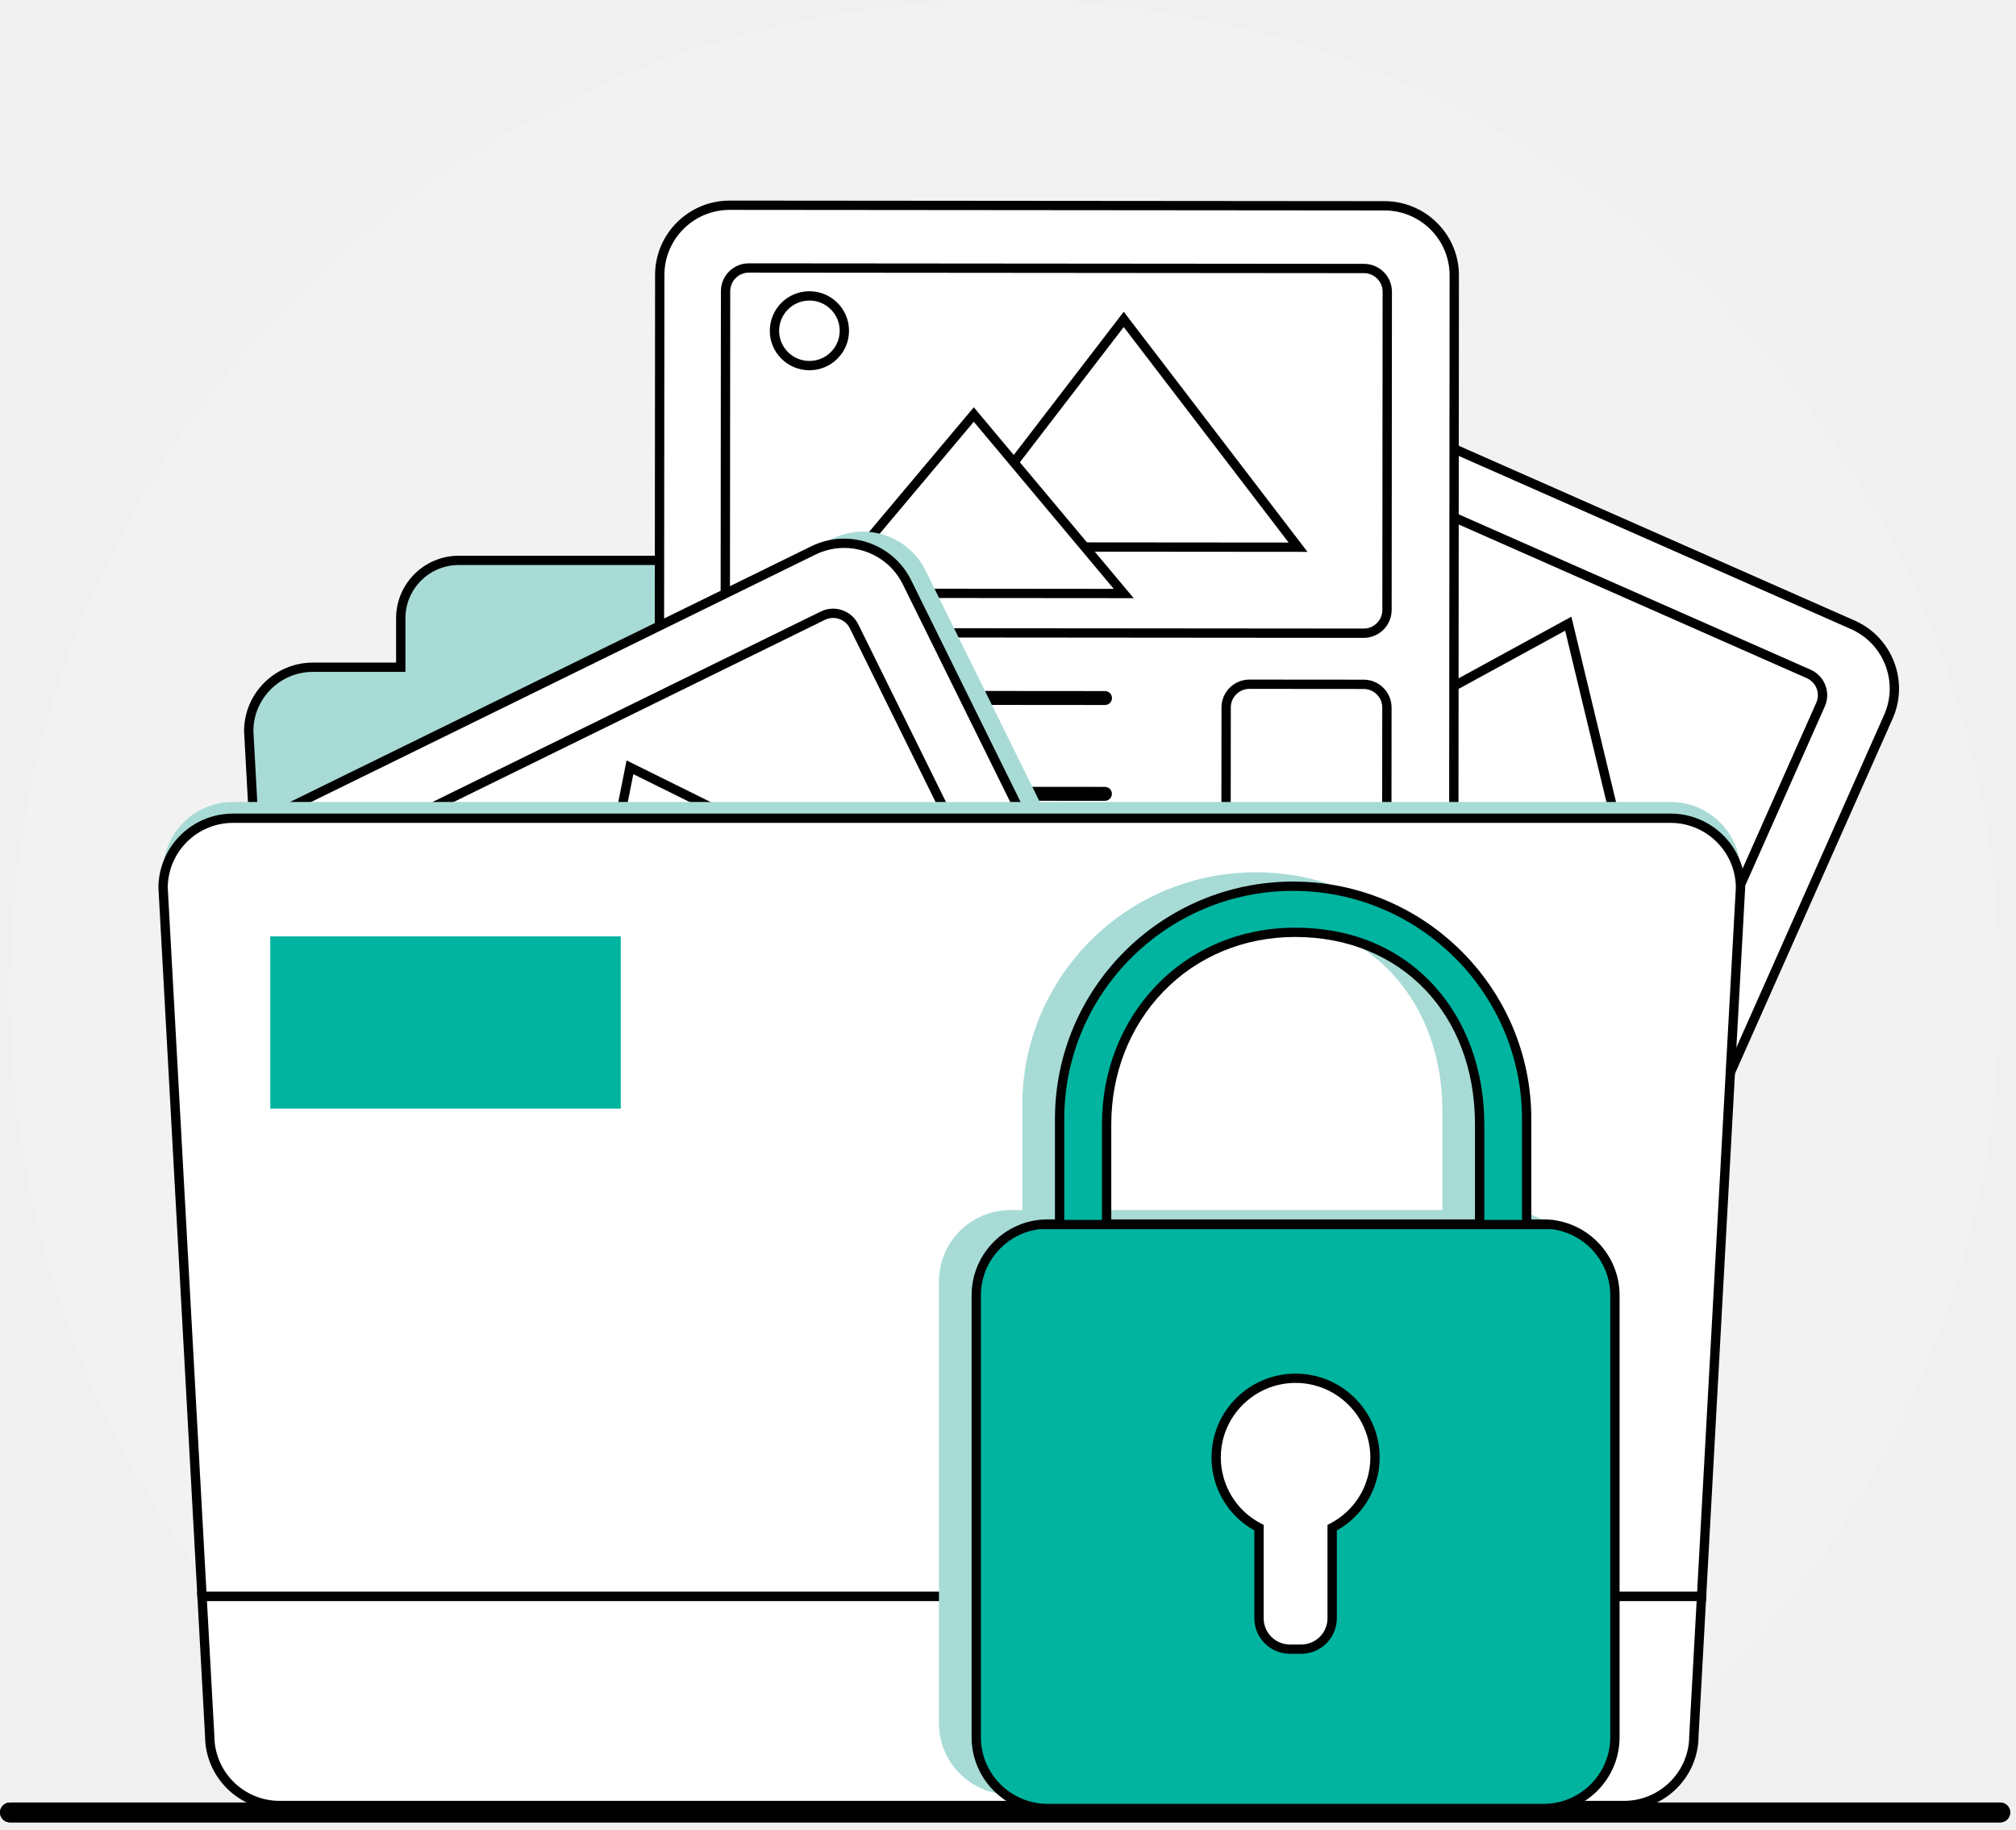
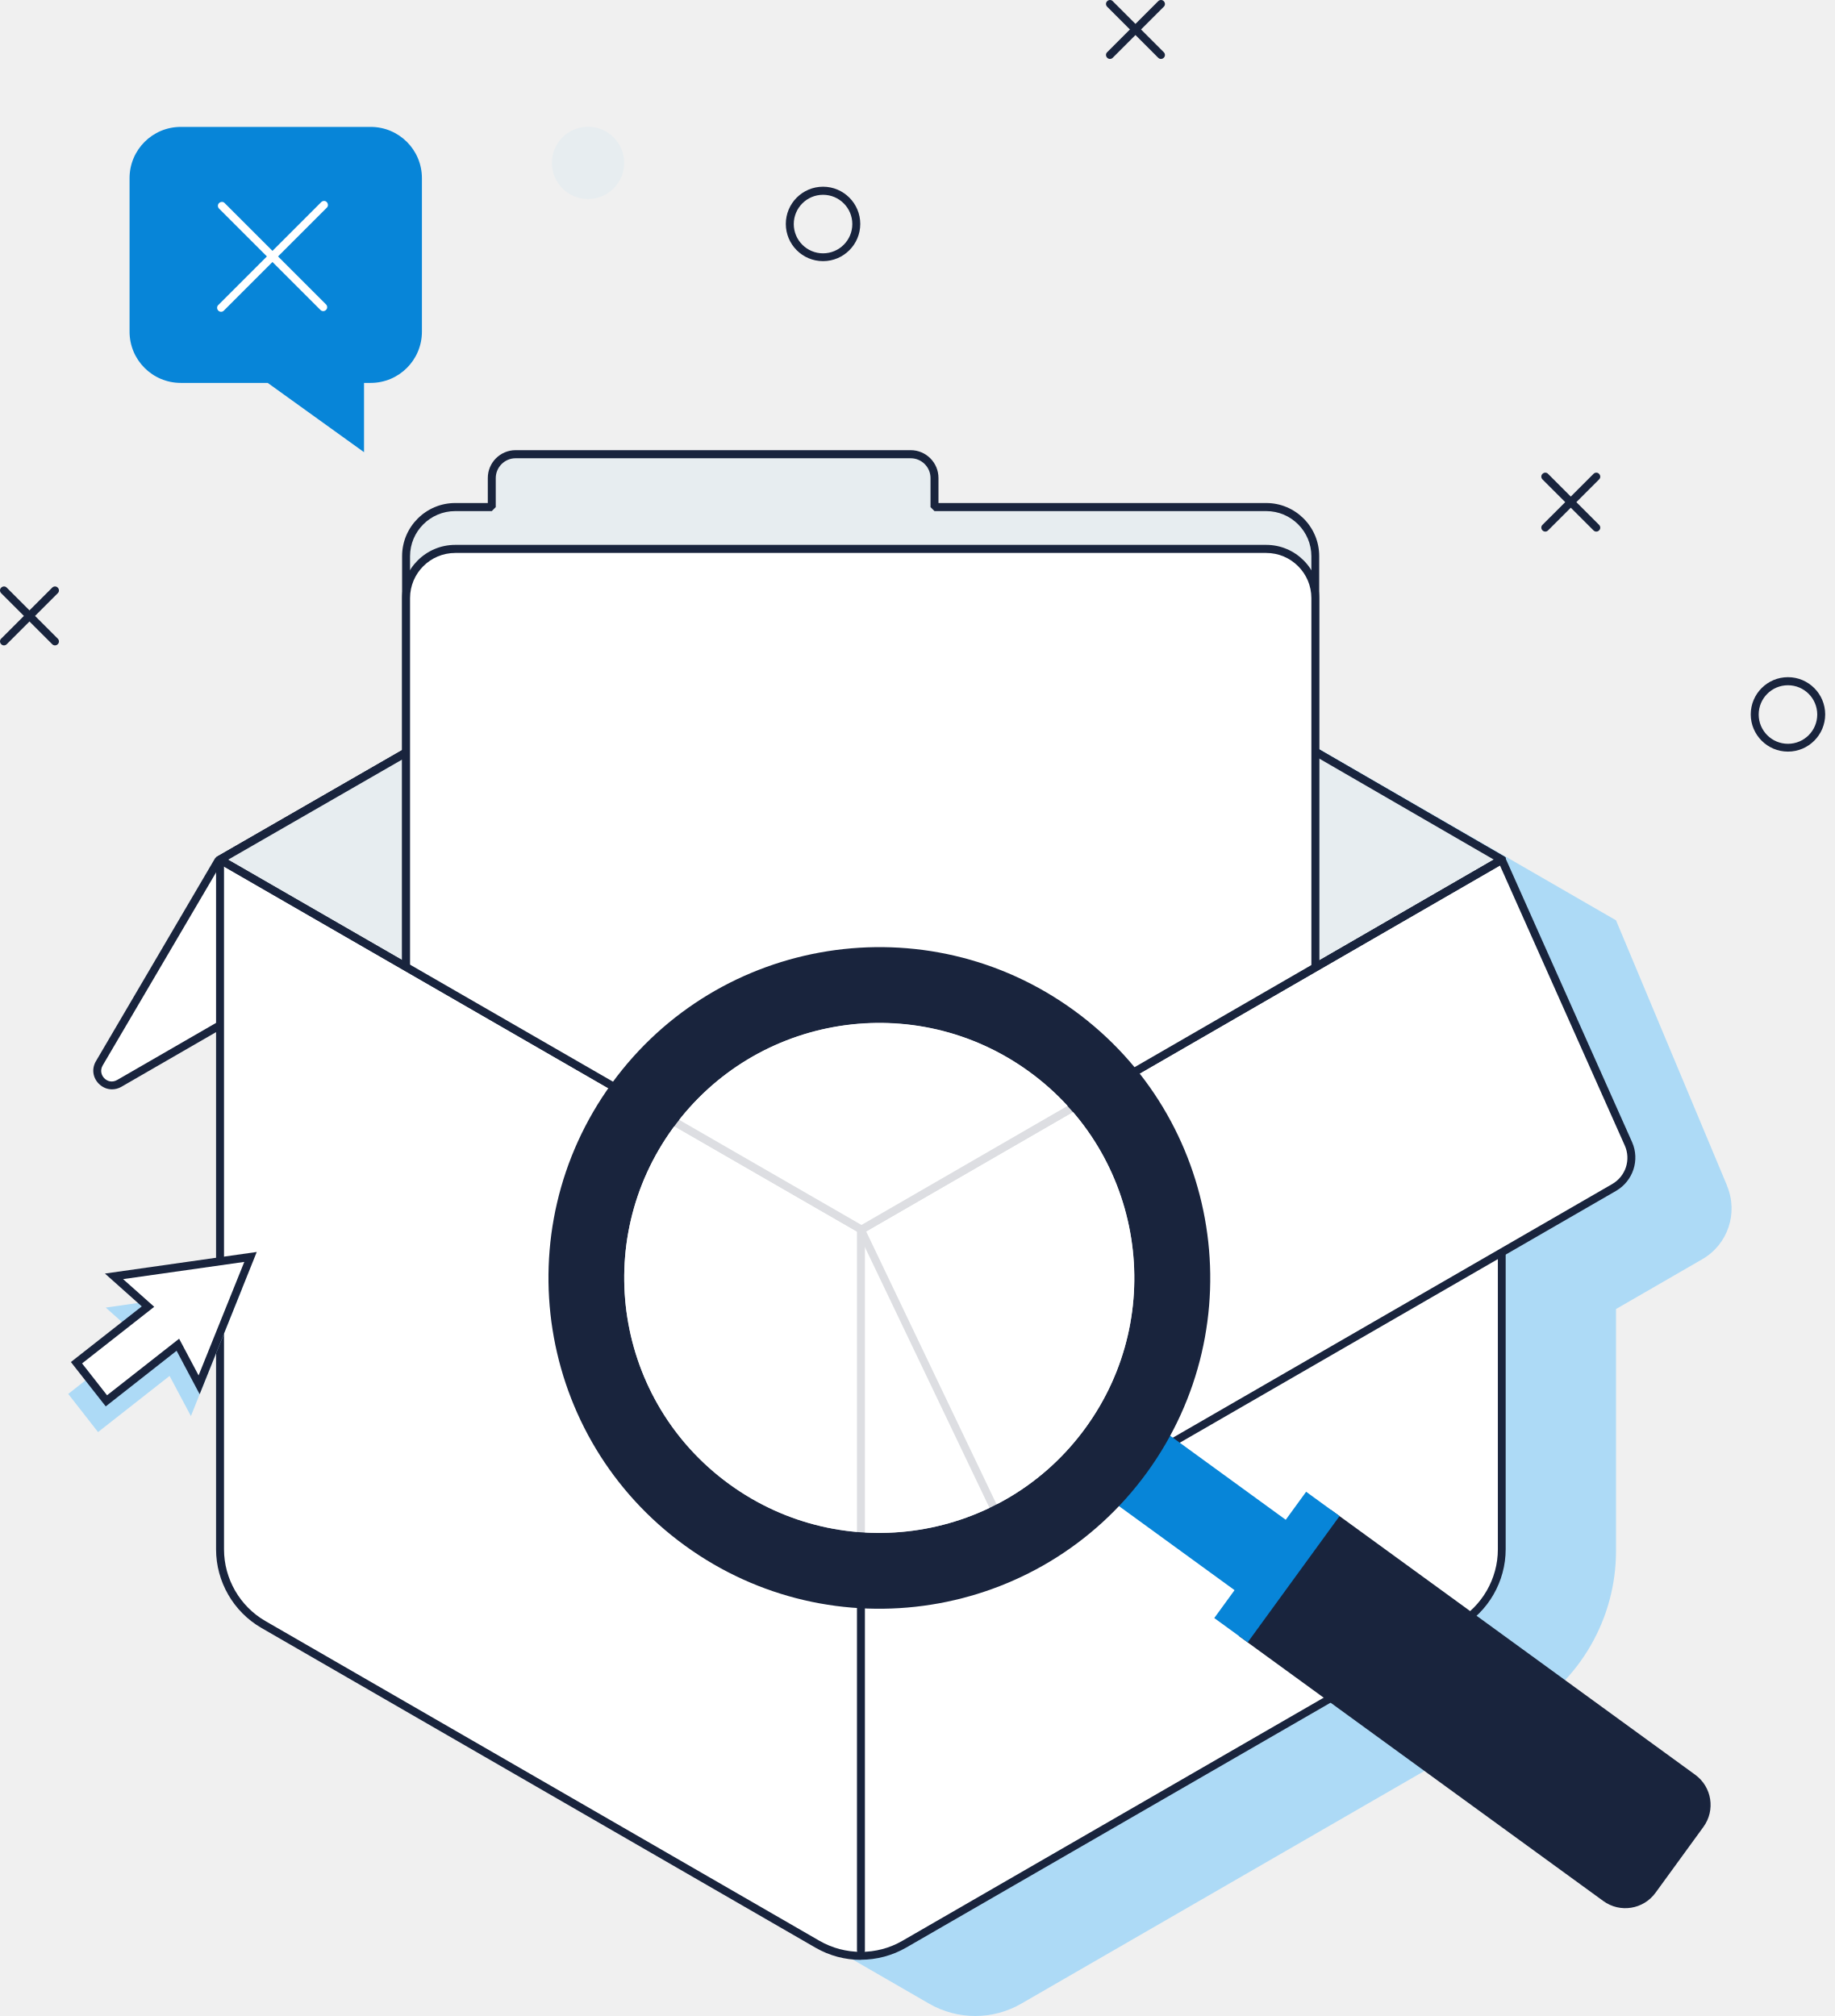
- <svg xmlns="http://www.w3.org/2000/svg" xmlns:xlink="http://www.w3.org/1999/xlink" width="205" height="186">
-   <defs>
-     <path id="a" d="M0 0h205.416v186.266H0z" />
-     <path id="d" d="M0 164.149h176.996V.196H0z" />
-     <rect id="c" x="0" y="186.266" width="204.409" height="2.014" rx="1.007" />
-   </defs>
-   <g fill="none" fill-rule="evenodd">
-     <g transform="translate(0 -3)">
-       <mask id="b" fill="#fff">
-         <use xlink:href="#a" />
-       </mask>
-       <ellipse fill="#F2F2F2" mask="url(#b)" cx="102.205" cy="103.705" rx="101.198" ry="100.684" />
-     </g>
-     <g transform="translate(0 -3)">
-       <use fill="#000" xlink:href="#c" />
-       <rect stroke="#000" x=".5" y="186.766" width="203.409" height="1.014" rx=".507" />
-     </g>
-     <path fill="#A8DBD5" d="m147.606 94.763 2.37.236V46.11l-2.37-1.18z" />
-     <g transform="translate(16.111 20.198)">
-       <path d="M149.85 47.64c3.602 0 6.522 2.912 6.522 6.503l-4.348 79.108c0 3.591-2.92 6.502-6.523 6.502H20.052c-3.602 0-6.522-2.911-6.522-6.502L9.182 54.143c0-3.591 2.92-6.502 6.522-6.502h8.936v-4.985c0-3.247 2.641-5.88 5.9-5.88h29.664c3.258 0 5.899 2.633 5.899 5.88v4.985h83.747Z" fill="#A8DBD5" />
-       <path d="m9.655 54.13 4.349 79.108v.013c0 3.325 2.713 6.03 6.048 6.03h125.45c3.334 0 6.048-2.705 6.048-6.03v-.026l4.348-79.095c-.007-3.319-2.718-6.017-6.048-6.017H65.629v-5.457c0-2.982-2.434-5.408-5.425-5.408H30.539c-2.991 0-5.425 2.426-5.425 5.408v5.457h-9.41c-3.33 0-6.042 2.698-6.049 6.017m135.846 86.095H20.052c-3.853 0-6.989-3.121-6.996-6.96l-4.348-79.11v-.012c0-3.846 3.138-6.975 6.996-6.975h8.463v-4.512c0-3.503 2.858-6.352 6.372-6.352h29.665c3.514 0 6.373 2.85 6.373 6.352v4.512h83.273c3.857 0 6.996 3.129 6.996 6.975v.025l-4.348 79.096c-.008 3.84-3.144 6.961-6.997 6.961" fill="#000" />
-       <path d="M132.864 132.086 71.99 105.213c-3.59-1.584-5.21-5.77-3.621-9.347l33.672-75.802c1.59-3.578 5.788-5.194 9.377-3.61l60.875 26.872c3.59 1.585 5.21 5.77 3.621 9.348l-33.672 75.802c-1.589 3.578-5.787 5.194-9.377 3.61" fill="#FFF" />
-       <path d="M108.549 16.32c-2.547 0-4.98 1.469-6.076 3.935L68.801 96.057a6.549 6.549 0 0 0-.122 5.06 6.577 6.577 0 0 0 3.502 3.664l60.875 26.873c1.62.716 3.424.759 5.076.122a6.58 6.58 0 0 0 3.676-3.491l33.672-75.802c1.481-3.334-.035-7.248-3.38-8.724l-60.875-26.873a6.619 6.619 0 0 0-2.676-.566m27.191 116.849a7.59 7.59 0 0 1-3.067-.651l-60.875-26.873a7.518 7.518 0 0 1-4.004-4.187 7.487 7.487 0 0 1 .14-5.783l33.673-75.802c1.692-3.81 6.179-5.538 10.002-3.85l60.875 26.872c3.822 1.687 5.555 6.16 3.863 9.97l-33.672 75.802a7.522 7.522 0 0 1-4.201 3.99 7.595 7.595 0 0 1-2.734.512" fill="#000" />
-       <path d="M152.745 82.226 95.553 56.98a2.359 2.359 0 0 1-1.207-3.115l13.142-29.587a2.372 2.372 0 0 1 3.126-1.203l57.192 25.246a2.36 2.36 0 0 1 1.207 3.117l-13.142 29.586a2.372 2.372 0 0 1-3.126 1.203" fill="#FFF" />
-       <path d="M152.937 81.794a1.9 1.9 0 0 0 2.5-.962l13.143-29.587c.205-.461.217-.975.035-1.446a1.88 1.88 0 0 0-1-1.046l-57.193-25.247a1.888 1.888 0 0 0-1.45-.035 1.879 1.879 0 0 0-1.05.997L94.779 54.055a1.872 1.872 0 0 0-.035 1.446c.182.47.538.842 1 1.046l57.193 25.247Zm.763 1.107c-.384 0-.774-.078-1.147-.243L95.361 57.412a2.823 2.823 0 0 1-1.501-1.571 2.808 2.808 0 0 1 .053-2.168l13.142-29.587a2.822 2.822 0 0 1 1.575-1.496 2.833 2.833 0 0 1 2.176.052l57.192 25.246a2.82 2.82 0 0 1 1.501 1.571 2.808 2.808 0 0 1-.052 2.169l-13.143 29.586a2.848 2.848 0 0 1-2.604 1.687Z" fill="#000" />
-       <path d="m133.943 124.554-10.616-4.686a2.359 2.359 0 0 1-1.207-3.116l14.774-33.257a2.372 2.372 0 0 1 3.125-1.204l10.616 4.686a2.36 2.36 0 0 1 1.207 3.116l-14.774 33.258a2.372 2.372 0 0 1-3.125 1.203" fill="#FFF" />
-       <path d="M139.06 82.56a1.902 1.902 0 0 0-1.733 1.126l-14.773 33.258a1.872 1.872 0 0 0-.035 1.445c.182.471.537.843 1 1.047l10.615 4.686c.464.205.979.217 1.45.035a1.879 1.879 0 0 0 1.051-.997l14.773-33.258c.205-.461.218-.975.036-1.446a1.882 1.882 0 0 0-1.001-1.047l-10.615-4.686a1.892 1.892 0 0 0-.767-.162m-4.16 42.67c-.391 0-.782-.082-1.15-.245l-10.615-4.686a2.822 2.822 0 0 1-1.502-1.57 2.808 2.808 0 0 1 .053-2.169l14.773-33.257a2.822 2.822 0 0 1 1.576-1.497 2.832 2.832 0 0 1 2.175.052l10.615 4.686a2.82 2.82 0 0 1 1.502 1.57 2.808 2.808 0 0 1-.053 2.17l-14.773 33.257a2.851 2.851 0 0 1-2.6 1.688" fill="#000" />
-       <path d="M125.916 77.874 90.821 62.382a.236.236 0 1 1 .192-.432l35.095 15.492a.236.236 0 1 1-.192.432" fill="#FFF" />
-       <path d="M126.108 77.442Zm-.097.925a.71.71 0 0 1-.286-.061L90.629 62.814a.709.709 0 1 1 .576-1.296L126.3 77.01a.709.709 0 0 1-.289 1.357Z" fill="#000" />
-       <path d="M121.96 86.782 86.863 71.29a.236.236 0 1 1 .192-.432L122.15 86.35a.236.236 0 1 1-.192.432" fill="#FFF" />
-       <path d="M122.151 86.35Zm-.096.925a.712.712 0 0 1-.287-.06L86.672 71.721a.708.708 0 1 1 .576-1.296l35.095 15.492a.709.709 0 0 1-.288 1.357Z" fill="#000" />
-       <path d="M118.002 95.69 82.907 80.199a.236.236 0 1 1 .192-.432l35.095 15.493a.236.236 0 1 1-.192.432" fill="#FFF" />
-       <path d="M118.194 95.259h-.001Zm-.096.925a.712.712 0 0 1-.288-.061L82.715 80.63a.705.705 0 0 1-.362-.934.712.712 0 0 1 .937-.362l35.096 15.493a.709.709 0 0 1-.288 1.357Z" fill="#000" />
-       <path d="M114.045 104.599 78.95 89.107a.236.236 0 0 1-.121-.312.237.237 0 0 1 .313-.12l35.095 15.492a.237.237 0 0 1-.192.432" fill="#FFF" />
-       <path d="M114.237 104.167h-.001Zm-.096.925a.712.712 0 0 1-.288-.061L78.758 89.539a.705.705 0 0 1-.362-.935.707.707 0 0 1 .394-.374.707.707 0 0 1 .544.013l35.095 15.492a.709.709 0 0 1-.288 1.357Z" fill="#000" />
-       <path d="M110.088 113.507 74.993 98.015a.236.236 0 1 1 .192-.432l35.095 15.492a.236.236 0 1 1-.192.432" fill="#FFF" />
-       <path d="M110.28 113.075h-.001Zm-.097.925a.712.712 0 0 1-.287-.06L74.8 98.446a.709.709 0 1 1 .575-1.296l35.096 15.492a.706.706 0 0 1 .362.935.707.707 0 0 1-.65.422Z" fill="#000" />
-       <path d="M110.407 29.957a3.538 3.538 0 0 0 1.81 4.674 3.558 3.558 0 0 0 4.69-1.805 3.539 3.539 0 0 0-1.811-4.674 3.559 3.559 0 0 0-4.689 1.805" fill="#FFF" />
-       <path d="M110.84 30.148a3.07 3.07 0 0 0 1.57 4.05 3.087 3.087 0 0 0 4.063-1.563 3.07 3.07 0 0 0-1.57-4.051 3.087 3.087 0 0 0-4.063 1.564m2.81 5.258a4.015 4.015 0 0 1-3.677-5.64 4.039 4.039 0 0 1 5.314-2.046 4.015 4.015 0 0 1 2.052 5.297 4.035 4.035 0 0 1-3.688 2.39" fill="#000" />
-       <path fill="#FFF" d="m133.959 64.376-16.226-7.163 12.814-7 12.814-7.001 3.412 14.164 3.413 14.163z" />
-       <path d="m118.801 57.168 30.7 13.552-6.456-26.796L118.8 57.168Zm32.07 15.19-34.206-15.1 27.012-14.757 7.194 29.857Z" fill="#000" />
-       <path fill="#FFF" d="m118.107 62.545-13.955-6.16 10.671-5.235 10.671-5.234 3.284 11.395 3.284 11.394z" />
-       <path d="m105.271 56.362 26.056 11.502-6.132-21.275-19.924 9.773Zm27.527 13.184-29.765-13.139 22.76-11.164 7.005 24.303Z" fill="#000" />
-       <path d="m124.584 97.797-66.576-.056c-3.926-.003-7.105-3.179-7.102-7.092l.07-82.901c.004-3.913 3.189-7.083 7.115-7.08l66.576.057c3.926.003 7.105 3.178 7.102 7.092l-.071 82.9c-.003 3.914-3.188 7.084-7.114 7.08" fill="#FFF" />
-       <path d="M58.085 1.14c-3.656 0-6.631 2.964-6.635 6.609l-.07 82.9c-.003 3.647 2.97 6.616 6.628 6.62l66.577.056h.006a6.6 6.6 0 0 0 4.686-1.933 6.56 6.56 0 0 0 1.947-4.675l.071-82.9a6.558 6.558 0 0 0-1.939-4.679 6.602 6.602 0 0 0-4.69-1.94L58.09 1.14h-.005Zm66.506 97.13h-.007l-66.577-.057a7.544 7.544 0 0 1-5.359-2.218 7.496 7.496 0 0 1-2.216-5.346l.07-82.901c.005-4.166 3.405-7.552 7.583-7.552h.006l66.576.057a7.544 7.544 0 0 1 5.36 2.218 7.496 7.496 0 0 1 2.216 5.346l-.071 82.901a7.498 7.498 0 0 1-2.225 5.343 7.545 7.545 0 0 1-5.356 2.209Z" fill="#000" />
-       <path d="m122.557 44.181-62.549-.053a2.365 2.365 0 0 1-2.367-2.363l.027-32.358a2.366 2.366 0 0 1 2.372-2.36l62.549.053a2.365 2.365 0 0 1 2.367 2.364l-.028 32.358a2.366 2.366 0 0 1-2.371 2.36" fill="#FFF" />
-       <path d="M122.557 43.71h.002a1.895 1.895 0 0 0 1.895-1.889l.028-32.357c0-1.042-.849-1.89-1.894-1.891L60.04 7.52h-.001c-.506 0-.981.196-1.34.552-.358.356-.555.83-.556 1.336l-.027 32.357c-.001 1.042.848 1.89 1.894 1.891l62.548.053Zm.002.944h-.002l-62.55-.053a2.842 2.842 0 0 1-2.84-2.837l.028-32.357c0-.757.297-1.469.834-2.004a2.83 2.83 0 0 1 2.009-.828h.002l62.55.053a2.842 2.842 0 0 1 2.84 2.837l-.028 32.357a2.843 2.843 0 0 1-2.843 2.832Z" fill="#000" />
-       <path d="m122.517 90.474-11.61-.01a2.366 2.366 0 0 1-2.366-2.364l.03-36.373a2.366 2.366 0 0 1 2.372-2.36l11.61.01a2.365 2.365 0 0 1 2.367 2.364l-.031 36.373a2.366 2.366 0 0 1-2.372 2.36" fill="#FFF" />
-       <path d="M122.518 90.002h.001a1.895 1.895 0 0 0 1.896-1.889l.03-36.372c.001-.505-.195-.98-.553-1.336a1.886 1.886 0 0 0-1.34-.555l-11.61-.01a1.894 1.894 0 0 0-1.896 1.888l-.031 36.372c-.001 1.042.848 1.89 1.893 1.892l11.61.01Zm.001.944h-.002l-11.61-.01a2.842 2.842 0 0 1-2.84-2.836l.031-36.373a2.842 2.842 0 0 1 2.843-2.832h.002l11.61.01c.76 0 1.473.296 2.01.832.536.536.831 1.248.83 2.005l-.03 36.372a2.843 2.843 0 0 1-2.844 2.832Z" fill="#000" />
-       <path d="m96.252 51.576-38.382-.07c-.131 0-.237-.225-.237-.501 0-.277.106-.502.237-.501l38.383.069c.13 0 .236.224.236.502 0 .277-.106.5-.237.5" fill="#FFF" />
-       <path d="m96.252 51.48-38.382-.032a.707.707 0 0 1-.502-1.21.707.707 0 0 1 .502-.207h.001l38.382.033a.71.71 0 0 1 .71.709c0 .39-.32.708-.71.708" fill="#000" />
-       <path d="m96.244 61.318-38.382-.069c-.131 0-.237-.225-.237-.502s.106-.501.237-.5l38.382.068c.131 0 .237.225.237.502s-.106.501-.237.501" fill="#FFF" />
-       <path d="M96.244 61.224 57.86 61.19a.707.707 0 0 1-.501-1.21.707.707 0 0 1 .502-.207h.001l38.382.032a.71.71 0 0 1 .71.71c0 .39-.32.708-.711.708" fill="#000" />
-       <path d="m96.236 71.061-38.383-.07c-.13 0-.237-.224-.236-.501 0-.277.106-.502.237-.501l38.382.07c.13 0 .237.224.237.501s-.107.501-.237.501" fill="#FFF" />
-       <path d="m96.236 70.966-38.383-.032a.707.707 0 0 1-.502-1.21.707.707 0 0 1 .502-.207h.002l38.381.032a.71.71 0 0 1 .71.709c0 .39-.32.708-.71.708" fill="#000" />
-       <path d="m96.227 80.804-38.382-.07c-.131 0-.237-.225-.237-.501 0-.277.106-.502.237-.501l38.383.069c.13 0 .236.224.236.502 0 .277-.106.5-.237.5" fill="#FFF" />
-       <path d="m96.227 80.709-38.382-.033a.707.707 0 0 1-.502-1.21.707.707 0 0 1 .502-.207h.001l38.382.033a.71.71 0 0 1 .71.709c0 .39-.32.708-.71.708" fill="#000" />
-       <path d="m96.219 90.546-38.382-.069c-.131 0-.237-.225-.237-.502s.106-.501.237-.5l38.382.068c.131 0 .237.225.237.502s-.106.501-.237.501" fill="#FFF" />
-       <path d="m96.219 90.452-38.383-.033a.707.707 0 0 1-.71-.71.707.707 0 0 1 .71-.707h.002l38.382.032a.71.71 0 0 1 .71.71c0 .39-.32.708-.711.708" fill="#000" />
-       <path d="M62.64 13.426a3.548 3.548 0 0 0 3.551 3.546 3.549 3.549 0 0 0 3.557-3.54 3.548 3.548 0 0 0-3.55-3.545 3.549 3.549 0 0 0-3.558 3.54" fill="#FFF" />
-       <path d="M63.114 13.427c0 .82.32 1.591.9 2.172.582.58 1.355.9 2.178.9h.002c.822 0 1.595-.318 2.177-.897.582-.579.903-1.35.903-2.17.001-.82-.319-1.592-.9-2.172a3.064 3.064 0 0 0-2.177-.901h-.002a3.08 3.08 0 0 0-3.08 3.068m3.08 4.018h-.004a4.008 4.008 0 0 1-2.847-1.179 3.982 3.982 0 0 1-1.177-2.84 4.027 4.027 0 0 1 4.028-4.012h.003c1.076.001 2.087.42 2.847 1.179a3.982 3.982 0 0 1 1.177 2.84c0 1.072-.42 2.08-1.182 2.838a4.009 4.009 0 0 1-2.846 1.174" fill="#000" />
-       <path fill="#FFF" d="m98.137 35.422-17.745-.015 8.882-11.566 8.883-11.565 8.863 11.58 8.863 11.581z" />
-       <path d="m81.35 34.935 33.575.029-16.769-21.91-16.805 21.881Zm35.492.975-37.41-.032 18.726-24.38 18.684 24.412Z" fill="#000" />
-       <path fill="#FFF" d="m82.895 40.133-15.262-.013 7.638-9.087 7.639-9.087 7.623 9.1 7.624 9.1z" />
-       <path d="m68.647 39.648 28.496.024-14.234-16.99-14.262 16.966Zm30.524.97-32.553-.027 16.293-19.38 16.26 19.408Z" fill="#000" />
-       <path d="m111.483 121.685-59.737 29.3c-3.522 1.727-7.783.281-9.516-3.23L5.516 73.37c-1.733-3.511-.282-7.758 3.24-9.486l59.738-29.3c3.522-1.727 7.782-.282 9.515 3.23l36.714 74.385c1.733 3.511.282 7.758-3.24 9.486" fill="#A8DBD5" />
-       <path d="m109.588 122.865-59.738 29.3c-3.522 1.728-7.782.282-9.515-3.23L3.62 74.552c-1.733-3.512-.283-7.758 3.24-9.486l59.737-29.3c3.522-1.728 7.783-.282 9.516 3.23l36.713 74.385c1.733 3.51.283 7.758-3.24 9.485" fill="#FFF" />
-       <path d="M69.725 35.51c-.982 0-1.978.218-2.918.679L7.07 65.489a6.575 6.575 0 0 0-3.351 3.802 6.55 6.55 0 0 0 .327 5.051l36.714 74.385c1.615 3.273 5.599 4.625 8.881 3.014l59.737-29.3c3.283-1.61 4.639-5.58 3.024-8.853L75.688 39.203c-1.152-2.335-3.513-3.693-5.963-3.693M46.72 153.37a7.614 7.614 0 0 1-2.45-.408 7.525 7.525 0 0 1-4.36-3.818L3.196 74.76a7.488 7.488 0 0 1-.375-5.773 7.515 7.515 0 0 1 3.83-4.346l59.738-29.3c3.751-1.839 8.304-.294 10.15 3.445l36.714 74.385c1.845 3.74.295 8.278-3.456 10.118l-59.738 29.3a7.573 7.573 0 0 1-3.34.78" fill="#000" />
-       <path d="M83.984 75.671 27.86 103.2a2.373 2.373 0 0 1-3.172-1.077L10.358 73.09a2.359 2.359 0 0 1 1.08-3.162l56.124-27.528a2.373 2.373 0 0 1 3.172 1.077l14.33 29.033a2.359 2.359 0 0 1-1.08 3.162" fill="#FFF" />
-       <path d="M68.605 42.63c-.281 0-.566.062-.834.193L11.648 70.351a1.89 1.89 0 0 0-.864 2.53l14.33 29.033a1.9 1.9 0 0 0 2.537.86l56.124-27.527a1.889 1.889 0 0 0 .864-2.53l-14.33-29.033a1.898 1.898 0 0 0-1.704-1.055m-41.786 61.285a2.847 2.847 0 0 1-2.556-1.583L9.933 73.297a2.834 2.834 0 0 1 1.297-3.794l56.123-27.528a2.851 2.851 0 0 1 3.806 1.292l14.33 29.034a2.834 2.834 0 0 1-1.296 3.794L28.07 103.623c-.403.197-.83.29-1.25.29" fill="#000" />
-       <path d="m104.485 117.208-10.417 5.11a2.373 2.373 0 0 1-3.172-1.077L74.788 88.605a2.358 2.358 0 0 1 1.08-3.162l10.417-5.11a2.373 2.373 0 0 1 3.172 1.077l16.108 32.636a2.359 2.359 0 0 1-1.08 3.162" fill="#FFF" />
-       <path d="M87.33 80.562c-.287 0-.571.066-.836.196l-10.417 5.109a1.877 1.877 0 0 0-.957 1.086c-.163.478-.13.99.093 1.443l16.109 32.637a1.9 1.9 0 0 0 2.537.86l10.417-5.109a1.89 1.89 0 0 0 .864-2.53L89.032 81.62a1.905 1.905 0 0 0-1.703-1.056m5.698 42.47a2.847 2.847 0 0 1-2.556-1.584L74.363 88.813a2.807 2.807 0 0 1-.14-2.164 2.818 2.818 0 0 1 1.436-1.63l10.417-5.11a2.833 2.833 0 0 1 2.171-.139c.72.244 1.3.752 1.635 1.432l16.108 32.636a2.834 2.834 0 0 1-1.296 3.794l-10.417 5.11c-.402.197-.83.29-1.25.29" fill="#000" />
-       <path d="m63.42 93.391-34.44 16.892a.237.237 0 0 1-.317-.108.235.235 0 0 1 .108-.316l34.44-16.892a.237.237 0 0 1 .209.424" fill="#FFF" />
-       <path d="M28.877 110.78a.712.712 0 0 1-.674-.938.704.704 0 0 1 .36-.407l34.439-16.892a.707.707 0 0 1 .543-.034.708.708 0 0 1 .085 1.306l-34.44 16.892a.707.707 0 0 1-.313.072" fill="#000" />
-       <path d="m67.735 102.133-34.44 16.892a.237.237 0 0 1-.317-.108.236.236 0 0 1 .108-.316l34.44-16.892a.237.237 0 0 1 .316.108.236.236 0 0 1-.107.316" fill="#FFF" />
-       <path d="M33.192 119.521a.712.712 0 0 1-.674-.937.704.704 0 0 1 .359-.407l34.439-16.892a.71.71 0 0 1 .628 1.272l-34.44 16.892a.707.707 0 0 1-.312.072" fill="#000" />
-       <path d="m72.05 110.875-34.44 16.892a.237.237 0 0 1-.317-.108.236.236 0 0 1 .108-.316L71.84 110.45a.236.236 0 1 1 .21.424" fill="#FFF" />
-       <path d="M37.506 128.263a.712.712 0 0 1-.674-.937.704.704 0 0 1 .36-.407l34.439-16.892a.71.71 0 0 1 .628 1.272l-34.44 16.891a.707.707 0 0 1-.313.073" fill="#000" />
-       <path d="m76.364 119.617-34.44 16.892a.237.237 0 0 1-.317-.108.236.236 0 0 1 .108-.316l34.44-16.892a.236.236 0 1 1 .21.424" fill="#FFF" />
-       <path d="M76.154 119.193Zm-34.333 17.812a.708.708 0 0 1-.315-1.344l34.44-16.892a.709.709 0 1 1 .628 1.272l-34.44 16.891a.712.712 0 0 1-.313.073Z" fill="#000" />
-       <path d="M80.678 128.358 46.24 145.25a.237.237 0 0 1-.317-.107.236.236 0 0 1 .108-.317l34.44-16.892a.236.236 0 1 1 .21.424" fill="#FFF" />
-       <path d="M46.135 145.747a.704.704 0 0 1-.638-.396.708.708 0 0 1 .324-.948L80.26 127.51a.714.714 0 0 1 .952.323.705.705 0 0 1-.324.949l-34.44 16.89a.71.71 0 0 1-.313.074" fill="#000" />
-       <path d="M16.601 74.502a3.559 3.559 0 0 0 4.758 1.614 3.538 3.538 0 0 0 1.62-4.742 3.56 3.56 0 0 0-4.758-1.615 3.538 3.538 0 0 0-1.62 4.743" fill="#FFF" />
-       <path d="M19.787 69.866c-.465 0-.927.106-1.357.317a3.053 3.053 0 0 0-1.556 1.765 3.04 3.04 0 0 0 .153 2.345 3.056 3.056 0 0 0 1.77 1.551c.78.265 1.615.21 2.353-.152a3.07 3.07 0 0 0-1.363-5.826m.007 7.089c-.437 0-.876-.072-1.302-.216a3.997 3.997 0 0 1-2.316-2.029 3.978 3.978 0 0 1-.199-3.066 3.994 3.994 0 0 1 2.035-2.31 4.013 4.013 0 0 1 3.076-.197 3.999 3.999 0 0 1 2.316 2.028 4.014 4.014 0 0 1-1.836 5.375 4.025 4.025 0 0 1-1.774.415" fill="#000" />
-       <path fill="#FFF" d="m58.196 78.58-15.923 7.81 2.836-14.289 2.837-14.289 13.086 6.479 13.087 6.479z" />
-       <path d="m48.29 58.51-5.366 27.034L73.05 70.768 48.29 58.51Zm-6.668 28.726 5.98-30.122 27.586 13.658-33.566 16.464Z" fill="#000" />
-       <path fill="#FFF" d="M46.615 89.525 32.92 96.242l2.821-11.517 2.82-11.518 10.874 4.801 10.874 4.801z" />
-       <path d="M38.887 73.868 33.62 95.372 59.19 82.83l-20.303-8.963Zm-6.668 23.244 6.016-24.565 23.193 10.239L32.22 97.112Z" fill="#000" />
-       <path d="M160.874 68.425c0-3.913-3.183-7.086-7.108-7.086H7.582c-3.926 0-7.108 3.173-7.108 7.086l3.96 72.037h152.48l3.96-72.037ZM12.32 161.718h136.707c3.926 0 7.108-3.172 7.108-7.085l.779-14.171H4.434l.778 14.17c0 3.914 3.183 7.086 7.108 7.086" fill="#A8DBD5" />
-       <path d="M160.874 70.078c0-3.913-3.183-7.085-7.108-7.085H7.582c-3.926 0-7.108 3.172-7.108 7.085l3.96 72.037h152.48l3.96-72.037Z" fill="#FFF" />
-       <path d="M4.882 141.642h151.583l3.935-71.577c-.007-3.64-2.98-6.6-6.634-6.6H7.582c-3.654 0-6.627 2.96-6.634 6.6l3.934 71.577Zm152.48.945H3.985L0 70.078c0-4.167 3.401-7.558 7.582-7.558h146.184c4.18 0 7.582 3.39 7.582 7.558l-.001.026-3.985 72.483Z" fill="#000" />
-       <path d="M12.32 163.372h136.707c3.926 0 7.108-3.173 7.108-7.086l.779-14.171H4.434l.778 14.171c0 3.913 3.183 7.086 7.108 7.086" fill="#FFF" />
-       <path d="m4.934 142.587.752 13.699c0 3.646 2.976 6.613 6.634 6.613h136.707c3.658 0 6.634-2.967 6.634-6.613l.001-.026.752-13.673H4.934Zm144.093 21.257H12.32c-4.176 0-7.574-3.383-7.581-7.545l-.806-14.657h153.481l-.805 14.657c-.007 4.162-3.405 7.545-7.582 7.545Z" fill="#000" />
-       <mask id="e" fill="#fff">
-         <use xlink:href="#d" />
-       </mask>
-       <path fill="#00B49F" mask="url(#e)" d="M11.373 92.516h35.639V75.004H11.373z" />
-       <path d="M138.129 102.884H85.768h52.36ZM92.627 92.688c0-10.777 8.048-19.513 19.164-19.513 11.674 0 18.766 8.736 18.766 19.513v10.146h-37.93V92.688Zm44.416 10.146h-1.705V92.16c0-13.074-10.631-23.672-23.746-23.672-13.115 0-23.746 10.598-23.746 23.672v10.674h-1.207c-4.015 0-7.27 3.244-7.27 7.247v44.932c0 4.002 3.255 7.247 7.27 7.247h50.404c4.015 0 7.27-3.245 7.27-7.247V110.08c0-4.003-3.255-7.247-7.27-7.247Z" fill="#A8DBD5" mask="url(#e)" />
-       <path d="M141.92 104.302H89.558h52.36ZM96.417 94.105c0-10.776 8.048-19.513 19.164-19.513 11.674 0 18.766 8.737 18.766 19.513v10.146h-37.93V94.105Zm44.416 10.146h-1.705V93.577c0-13.073-10.631-23.672-23.746-23.672-13.115 0-23.746 10.599-23.746 23.672v10.674H90.43c-4.015 0-7.27 3.244-7.27 7.247v44.932c0 4.002 3.255 7.247 7.27 7.247h50.404c4.015 0 7.27-3.245 7.27-7.247v-44.932c0-4.003-3.255-7.247-7.27-7.247Z" fill="#00B49F" mask="url(#e)" />
-       <path d="M96.891 103.779h36.983v-9.673c0-11.212-7.522-19.042-18.292-19.042-5.187 0-9.949 1.979-13.409 5.57-3.406 3.536-5.282 8.32-5.282 13.472v9.673Zm37.93.05h3.834V93.577c0-12.792-10.44-23.2-23.272-23.2-12.833 0-23.273 10.408-23.273 23.2v10.252h3.834v-9.723c0-5.397 1.97-10.413 5.546-14.126 3.64-3.779 8.645-5.86 14.092-5.86 5.717 0 10.596 2.03 14.11 5.869 3.308 3.614 5.13 8.627 5.13 14.117v9.723Zm-45.225.945c-3.355.411-5.962 3.27-5.962 6.724v44.932c0 3.735 3.049 6.774 6.796 6.774h50.404c3.747 0 6.796-3.039 6.796-6.774v-44.932c0-3.454-2.606-6.313-5.962-6.724H89.596Zm51.238 59.375H90.43c-4.27 0-7.743-3.463-7.743-7.72v-44.931c0-4.257 3.473-7.72 7.743-7.72h.733v-10.2c0-13.314 10.865-24.145 24.22-24.145 13.355 0 24.22 10.831 24.22 24.144v10.202h1.231c.301 0 .598.017.89.05h.196v.025c3.757.528 6.658 3.754 6.658 7.644v44.932c0 4.256-3.474 7.719-7.744 7.719Z" fill="#000" mask="url(#e)" />
-       <path d="M123.707 127.981c0-4.445-3.615-8.05-8.075-8.05-4.46 0-8.075 3.605-8.075 8.05a8.044 8.044 0 0 0 4.356 7.145v9.215a3.134 3.134 0 0 0 3.14 3.13h1.159a3.134 3.134 0 0 0 3.139-3.13v-9.215a8.044 8.044 0 0 0 4.356-7.145" fill="#FFF" mask="url(#e)" />
-       <path d="M115.632 120.404c-4.191 0-7.601 3.4-7.601 7.577a7.555 7.555 0 0 0 4.101 6.726l.255.132v9.502a2.664 2.664 0 0 0 2.666 2.657h1.159a2.664 2.664 0 0 0 2.665-2.657v-9.502l.255-.132a7.555 7.555 0 0 0 4.101-6.726c0-4.178-3.41-7.577-7.6-7.577m.579 27.539h-1.16a3.611 3.611 0 0 1-3.613-3.602v-8.934a8.493 8.493 0 0 1-4.356-7.426c0-4.699 3.835-8.522 8.55-8.522 4.713 0 8.548 3.823 8.548 8.522a8.493 8.493 0 0 1-4.356 7.426v8.934a3.611 3.611 0 0 1-3.613 3.602" fill="#000" mask="url(#e)" />
-     </g>
+ <svg xmlns="http://www.w3.org/2000/svg" width="182" height="200" viewBox="0 0 182 200" fill="none">
+   <path d="M171.291 117.619L160.281 91.301L101.287 57.245C98.463 55.616 94.981 55.616 92.156 57.245L37.721 88.674C34.896 90.303 33.162 93.312 33.162 96.583V159.44C33.162 162.698 34.896 165.72 37.721 167.349L92.156 198.778C94.981 200.407 98.463 200.407 101.287 198.778L150.874 170.148C156.694 166.784 160.281 160.583 160.281 153.856V129.864L168.834 124.924C171.37 123.465 172.421 120.352 171.291 117.645V117.619Z" fill="#ADDAF6" />
+   <path d="M70.82 73.418L11.853 107.475C10.552 108.223 9.107 106.752 9.882 105.464L21.694 85.362L85.575 48.586L70.833 73.432L70.82 73.418Z" fill="white" />
+   <path d="M11.103 108.069C10.617 108.069 10.157 107.872 9.79 107.504C9.185 106.886 9.08 105.993 9.527 105.257L21.326 85.155L21.47 85.01L85.351 48.234L85.89 48.773L71.148 73.619L71.004 73.763L12.036 107.819C11.747 107.99 11.419 108.069 11.103 108.069ZM21.956 85.654L10.197 105.678C9.882 106.203 10.079 106.703 10.341 106.965C10.617 107.254 11.103 107.438 11.629 107.136L70.518 73.133L84.445 49.68L21.956 85.654Z" fill="#19243D" />
+   <path d="M148.943 85.287L85.561 48.59L21.824 85.287V153.701C21.824 156.776 23.467 159.627 26.134 161.164L81.081 192.881C83.748 194.419 87.033 194.419 89.7 192.881L144.647 161.164C147.314 159.627 148.956 156.776 148.956 153.701V85.287H148.943Z" fill="white" />
+   <path d="M85.39 194.432C83.826 194.432 82.276 194.025 80.883 193.223L25.936 161.506C23.151 159.903 21.43 156.907 21.43 153.701V85.051L21.627 84.932L85.561 48.117L85.758 48.235L149.337 85.051V153.688C149.337 156.894 147.616 159.89 144.83 161.493L89.883 193.21C88.491 194.012 86.927 194.419 85.377 194.419L85.39 194.432ZM22.218 85.51V153.701C22.218 156.631 23.795 159.364 26.331 160.823L81.277 192.54C83.813 193.998 86.967 194.012 89.502 192.54L144.449 160.823C146.985 159.351 148.562 156.631 148.562 153.701V85.51L85.574 49.037L22.231 85.51H22.218Z" fill="#19243D" />
+   <path d="M148.945 85.283L85.445 121.98L21.826 85.283L85.563 48.586L148.945 85.283Z" fill="#E7EDF0" />
+   <path d="M85.248 122.323L21.629 85.626V84.943L85.366 48.246H85.76L149.142 84.943V85.626L85.642 122.323H85.248ZM22.614 85.285L85.445 121.522L148.17 85.285L85.576 49.048L22.628 85.285H22.614Z" fill="#19243D" />
+   <path d="M85.39 193.88C85.167 193.88 84.996 193.709 84.996 193.486V121.984C84.996 121.761 85.167 121.59 85.39 121.59C85.614 121.59 85.784 121.761 85.784 121.984V193.486C85.784 193.709 85.614 193.88 85.39 193.88Z" fill="#19243D" />
+   <path d="M148.944 85.287L161.504 113.47C162.214 115.059 161.596 116.925 160.098 117.792L103.168 150.666C101.446 151.664 99.252 150.981 98.385 149.181L85.391 121.984L148.957 85.273L148.944 85.287Z" fill="white" />
+   <path d="M101.459 151.522C101.078 151.522 100.697 151.469 100.329 151.351C99.317 151.035 98.476 150.313 98.029 149.354L85.035 122.156L85.193 121.644L148.759 84.934L149.311 85.118L161.872 113.301C162.66 115.074 161.977 117.15 160.295 118.136L103.364 151.009C102.786 151.351 102.116 151.522 101.459 151.522ZM85.902 122.156L98.739 149.025C99.107 149.787 99.751 150.352 100.565 150.602C101.38 150.851 102.234 150.76 102.97 150.339L159.901 117.466C161.241 116.69 161.78 115.048 161.149 113.642L148.772 85.867L85.902 122.169V122.156Z" fill="#19243D" />
+   <path d="M17.934 37.987H26.553L36.105 44.859V37.987H36.762C39.574 37.987 41.847 35.714 41.847 32.903V17.675C41.847 14.863 39.574 12.59 36.762 12.59H17.934C15.123 12.59 12.85 14.863 12.85 17.675V32.903C12.85 35.714 15.123 37.987 17.934 37.987Z" fill="#0785D8" />
+   <path d="M21.927 30.931C21.822 30.931 21.73 30.891 21.651 30.813C21.494 30.655 21.494 30.405 21.651 30.261L31.86 20.052C32.018 19.894 32.268 19.894 32.412 20.052C32.557 20.209 32.57 20.459 32.412 20.604L22.203 30.813C22.125 30.891 22.032 30.931 21.927 30.931Z" fill="white" />
+   <path d="M32.057 30.866C31.952 30.866 31.86 30.827 31.781 30.748L21.73 20.697C21.572 20.539 21.572 20.289 21.73 20.145C21.887 20 22.137 19.987 22.281 20.145L32.333 30.196C32.49 30.354 32.49 30.603 32.333 30.748C32.254 30.827 32.162 30.866 32.057 30.866Z" fill="white" />
+   <path d="M18.934 140.481L16.819 136.5L9.724 142.071L6.768 138.287L13.85 132.716L10.486 129.72L24.032 127.789L18.934 140.481Z" fill="#ADDAF6" />
+   <path d="M19.762 137.382L17.647 133.414L10.565 138.972L7.596 135.188L14.678 129.63L11.314 126.621L24.86 124.703L19.762 137.382Z" fill="white" />
+   <path d="M10.487 139.523L7.031 135.122L14.061 129.603L10.408 126.345L25.465 124.203L19.802 138.314L17.516 134.005L10.487 139.523ZM8.135 135.253L10.618 138.419L17.766 132.809L19.697 136.449L24.23 125.189L12.208 126.897L15.296 129.643L8.148 135.253H8.135Z" fill="#19243D" />
+   <path d="M177.335 74.564C175.298 74.564 173.643 72.908 173.643 70.872C173.643 68.835 175.298 67.18 177.335 67.18C179.371 67.18 181.027 68.835 181.027 70.872C181.027 72.908 179.371 74.564 177.335 74.564ZM177.335 67.981C175.732 67.981 174.431 69.282 174.431 70.885C174.431 72.488 175.732 73.789 177.335 73.789C178.938 73.789 180.238 72.488 180.238 70.885C180.238 69.282 178.938 67.981 177.335 67.981Z" fill="#19243D" />
+   <path d="M81.632 25.907C79.595 25.907 77.939 24.252 77.939 22.215C77.939 20.179 79.595 18.523 81.632 18.523C83.668 18.523 85.323 20.179 85.323 22.215C85.323 24.252 83.668 25.907 81.632 25.907ZM81.632 19.325C80.028 19.325 78.728 20.626 78.728 22.229C78.728 23.832 80.028 25.132 81.632 25.132C83.234 25.132 84.535 23.832 84.535 22.229C84.535 20.626 83.234 19.325 81.632 19.325Z" fill="#19243D" />
+   <path d="M58.323 19.748C60.304 19.748 61.91 18.142 61.91 16.161C61.91 14.18 60.304 12.574 58.323 12.574C56.342 12.574 54.736 14.18 54.736 16.161C54.736 18.142 56.342 19.748 58.323 19.748Z" fill="#E7EDF0" />
+   <mask id="mask0_877_5275" style="mask-type:luminance" maskUnits="userSpaceOnUse" x="21" y="16" width="128" height="106">
+     <path d="M148.945 85.284L85.445 121.981L21.826 85.284V16.16H148.945V85.284Z" fill="white" />
+   </mask>
+   <g mask="url(#mask0_877_5275)">
+     <path d="M125.586 50.309H92.686V47.431C92.686 46.117 91.622 45.066 90.322 45.066H51.141C49.827 45.066 48.776 46.131 48.776 47.431V50.309H45.15C42.456 50.309 40.275 52.49 40.275 55.183V105.597C40.275 108.291 42.456 110.472 45.15 110.472H125.586C128.28 110.472 130.461 108.291 130.461 105.597V55.183C130.461 52.49 128.28 50.309 125.586 50.309Z" fill="#E7EDF0" />
+     <path d="M125.586 110.854H45.15C42.246 110.854 39.881 108.489 39.881 105.585V55.171C39.881 52.268 42.246 49.903 45.15 49.903H48.382V47.419C48.382 45.895 49.617 44.66 51.141 44.66H90.321C91.845 44.66 93.08 45.895 93.08 47.419V49.903H125.586C128.49 49.903 130.842 52.268 130.842 55.171V105.585C130.842 108.489 128.477 110.854 125.586 110.854ZM45.15 50.704C42.679 50.704 40.669 52.714 40.669 55.184V105.598C40.669 108.069 42.679 110.079 45.15 110.079H125.586C128.056 110.079 130.066 108.069 130.066 105.598V55.184C130.066 52.714 128.056 50.704 125.586 50.704H92.686L92.292 50.31V47.432C92.292 46.342 91.412 45.462 90.321 45.462H51.141C50.05 45.462 49.17 46.355 49.17 47.432V50.31L48.776 50.704H45.15Z" fill="#19243D" />
+     <path d="M125.573 54.461H45.15C42.458 54.461 40.275 56.643 40.275 59.336V129.353C40.275 132.045 42.458 134.227 45.15 134.227H125.573C128.265 134.227 130.448 132.045 130.448 129.353V59.336C130.448 56.643 128.265 54.461 125.573 54.461Z" fill="white" />
+     <path d="M125.586 134.623H45.15C42.246 134.623 39.881 132.257 39.881 129.354V59.323C39.881 56.42 42.246 54.055 45.15 54.055H125.586C128.49 54.055 130.842 56.42 130.842 59.323V129.354C130.842 132.257 128.477 134.623 125.586 134.623ZM45.15 54.856C42.679 54.856 40.669 56.866 40.669 59.337V129.367C40.669 131.837 42.679 133.847 45.15 133.847H125.586C128.056 133.847 130.066 131.837 130.066 129.367V59.337C130.066 56.866 128.056 54.856 125.586 54.856H45.15Z" fill="#19243D" />
  </g>
+   <path d="M85.245 122.325L21.626 85.628C21.442 85.523 21.377 85.273 21.482 85.089C21.587 84.905 21.837 84.84 22.02 84.945L85.442 121.523L148.745 84.945C148.942 84.84 149.179 84.905 149.284 85.089C149.389 85.273 149.323 85.523 149.139 85.628L85.639 122.325H85.245Z" fill="#19243D" />
+   <path d="M111.767 139.312L106.689 146.293L140.511 170.893L145.588 163.912L111.767 139.312Z" fill="#0785D8" />
+   <path d="M60.676 107.479C50.021 122.142 53.253 142.665 67.916 153.32C82.566 163.976 103.102 160.744 113.758 146.081C124.413 131.418 121.181 110.895 106.518 100.239C91.868 89.583 71.332 92.816 60.676 107.479ZM107.661 141.653C99.45 152.952 83.63 155.449 72.331 147.224C61.031 139.012 58.535 123.193 66.76 111.893C74.972 100.594 90.791 98.097 102.09 106.322C113.39 114.534 115.886 130.353 107.661 141.653Z" fill="#19243D" />
+   <g opacity="0.85">
+     <path d="M107.659 141.664C115.875 130.367 113.378 114.549 102.082 106.332C90.785 98.116 74.967 100.613 66.75 111.909C58.534 123.206 61.031 139.024 72.327 147.24C83.624 155.457 99.442 152.96 107.659 141.664Z" fill="white" />
+   </g>
+   <path d="M122.873 162.301L131.985 149.773L168.133 176.065C169.791 177.271 170.156 179.584 168.95 181.241L164.197 187.776C162.991 189.433 160.679 189.799 159.021 188.593L122.873 162.301Z" fill="#19243D" />
+   <path d="M129.545 147.992L120.434 160.52L123.749 162.931L132.861 150.403L129.545 147.992Z" fill="#0785D8" />
+   <path d="M153.265 52.737C153.16 52.737 153.068 52.698 152.989 52.619C152.832 52.462 152.832 52.212 152.989 52.067L158.048 47.009C158.205 46.851 158.455 46.851 158.6 47.009C158.757 47.166 158.757 47.416 158.6 47.561L153.541 52.619C153.462 52.698 153.37 52.737 153.265 52.737Z" fill="#19243D" />
+   <path d="M158.324 52.737C158.219 52.737 158.127 52.698 158.048 52.619L152.989 47.561C152.832 47.403 152.832 47.153 152.989 47.009C153.147 46.851 153.397 46.851 153.541 47.009L158.6 52.067C158.757 52.225 158.757 52.475 158.6 52.619C158.521 52.698 158.429 52.737 158.324 52.737Z" fill="#19243D" />
+   <path d="M0.394 64.026C0.289 64.026 0.197 63.987 0.118 63.908C-0.039 63.751 -0.039 63.501 0.118 63.356L5.177 58.298C5.334 58.14 5.584 58.14 5.729 58.298C5.886 58.456 5.886 58.705 5.729 58.85L0.67 63.908C0.591 63.987 0.499 64.026 0.394 64.026Z" fill="#19243D" />
+   <path d="M5.453 64.026C5.348 64.026 5.256 63.987 5.177 63.908L0.118 58.85C-0.039 58.692 -0.039 58.443 0.118 58.298C0.276 58.14 0.526 58.14 0.67 58.298L5.729 63.356C5.886 63.514 5.886 63.764 5.729 63.908C5.65 63.987 5.558 64.026 5.453 64.026Z" fill="#19243D" />
+   <path d="M110.089 5.847C109.984 5.847 109.892 5.807 109.814 5.729C109.656 5.571 109.656 5.321 109.814 5.177L114.872 0.118C115.03 -0.039 115.279 -0.039 115.424 0.118C115.582 0.276 115.582 0.526 115.424 0.67L110.365 5.729C110.287 5.807 110.195 5.847 110.089 5.847Z" fill="#19243D" />
+   <path d="M115.148 5.847C115.043 5.847 114.951 5.807 114.872 5.729L109.814 0.67C109.656 0.512 109.656 0.263 109.814 0.118C109.971 -0.039 110.221 -0.039 110.365 0.118L115.424 5.177C115.582 5.334 115.582 5.584 115.424 5.729C115.345 5.807 115.253 5.847 115.148 5.847Z" fill="#19243D" />
</svg>
